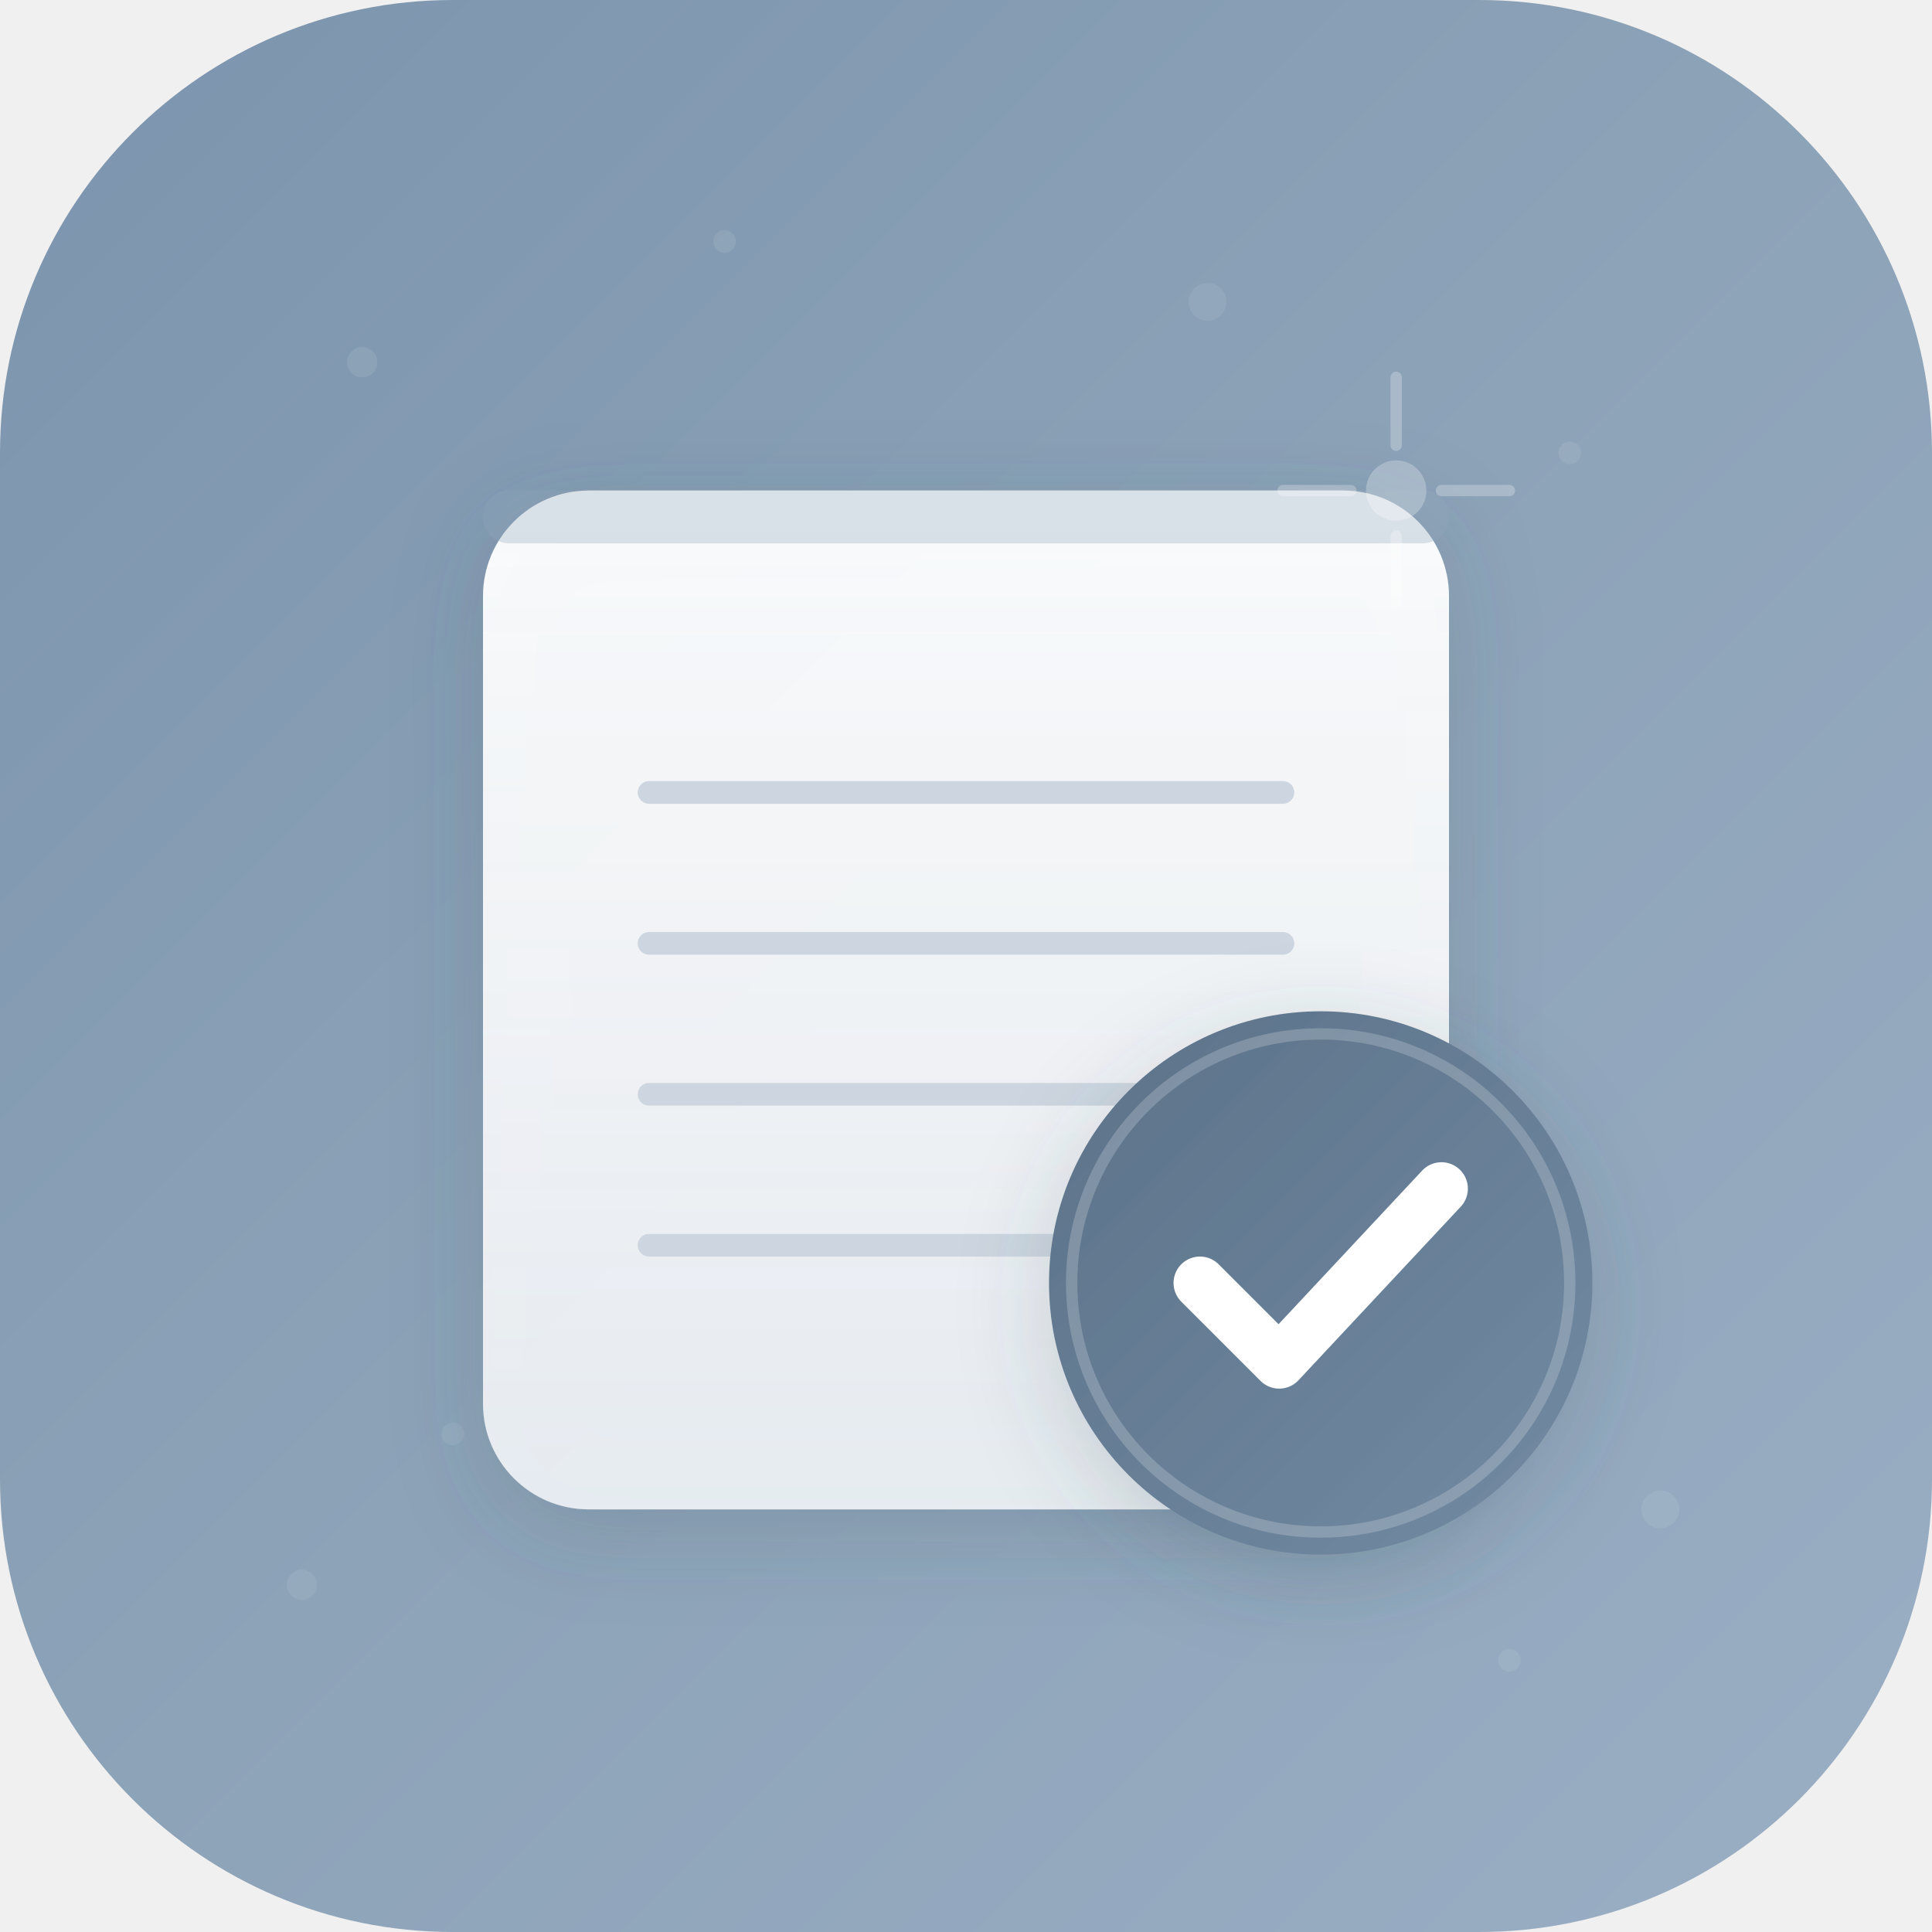
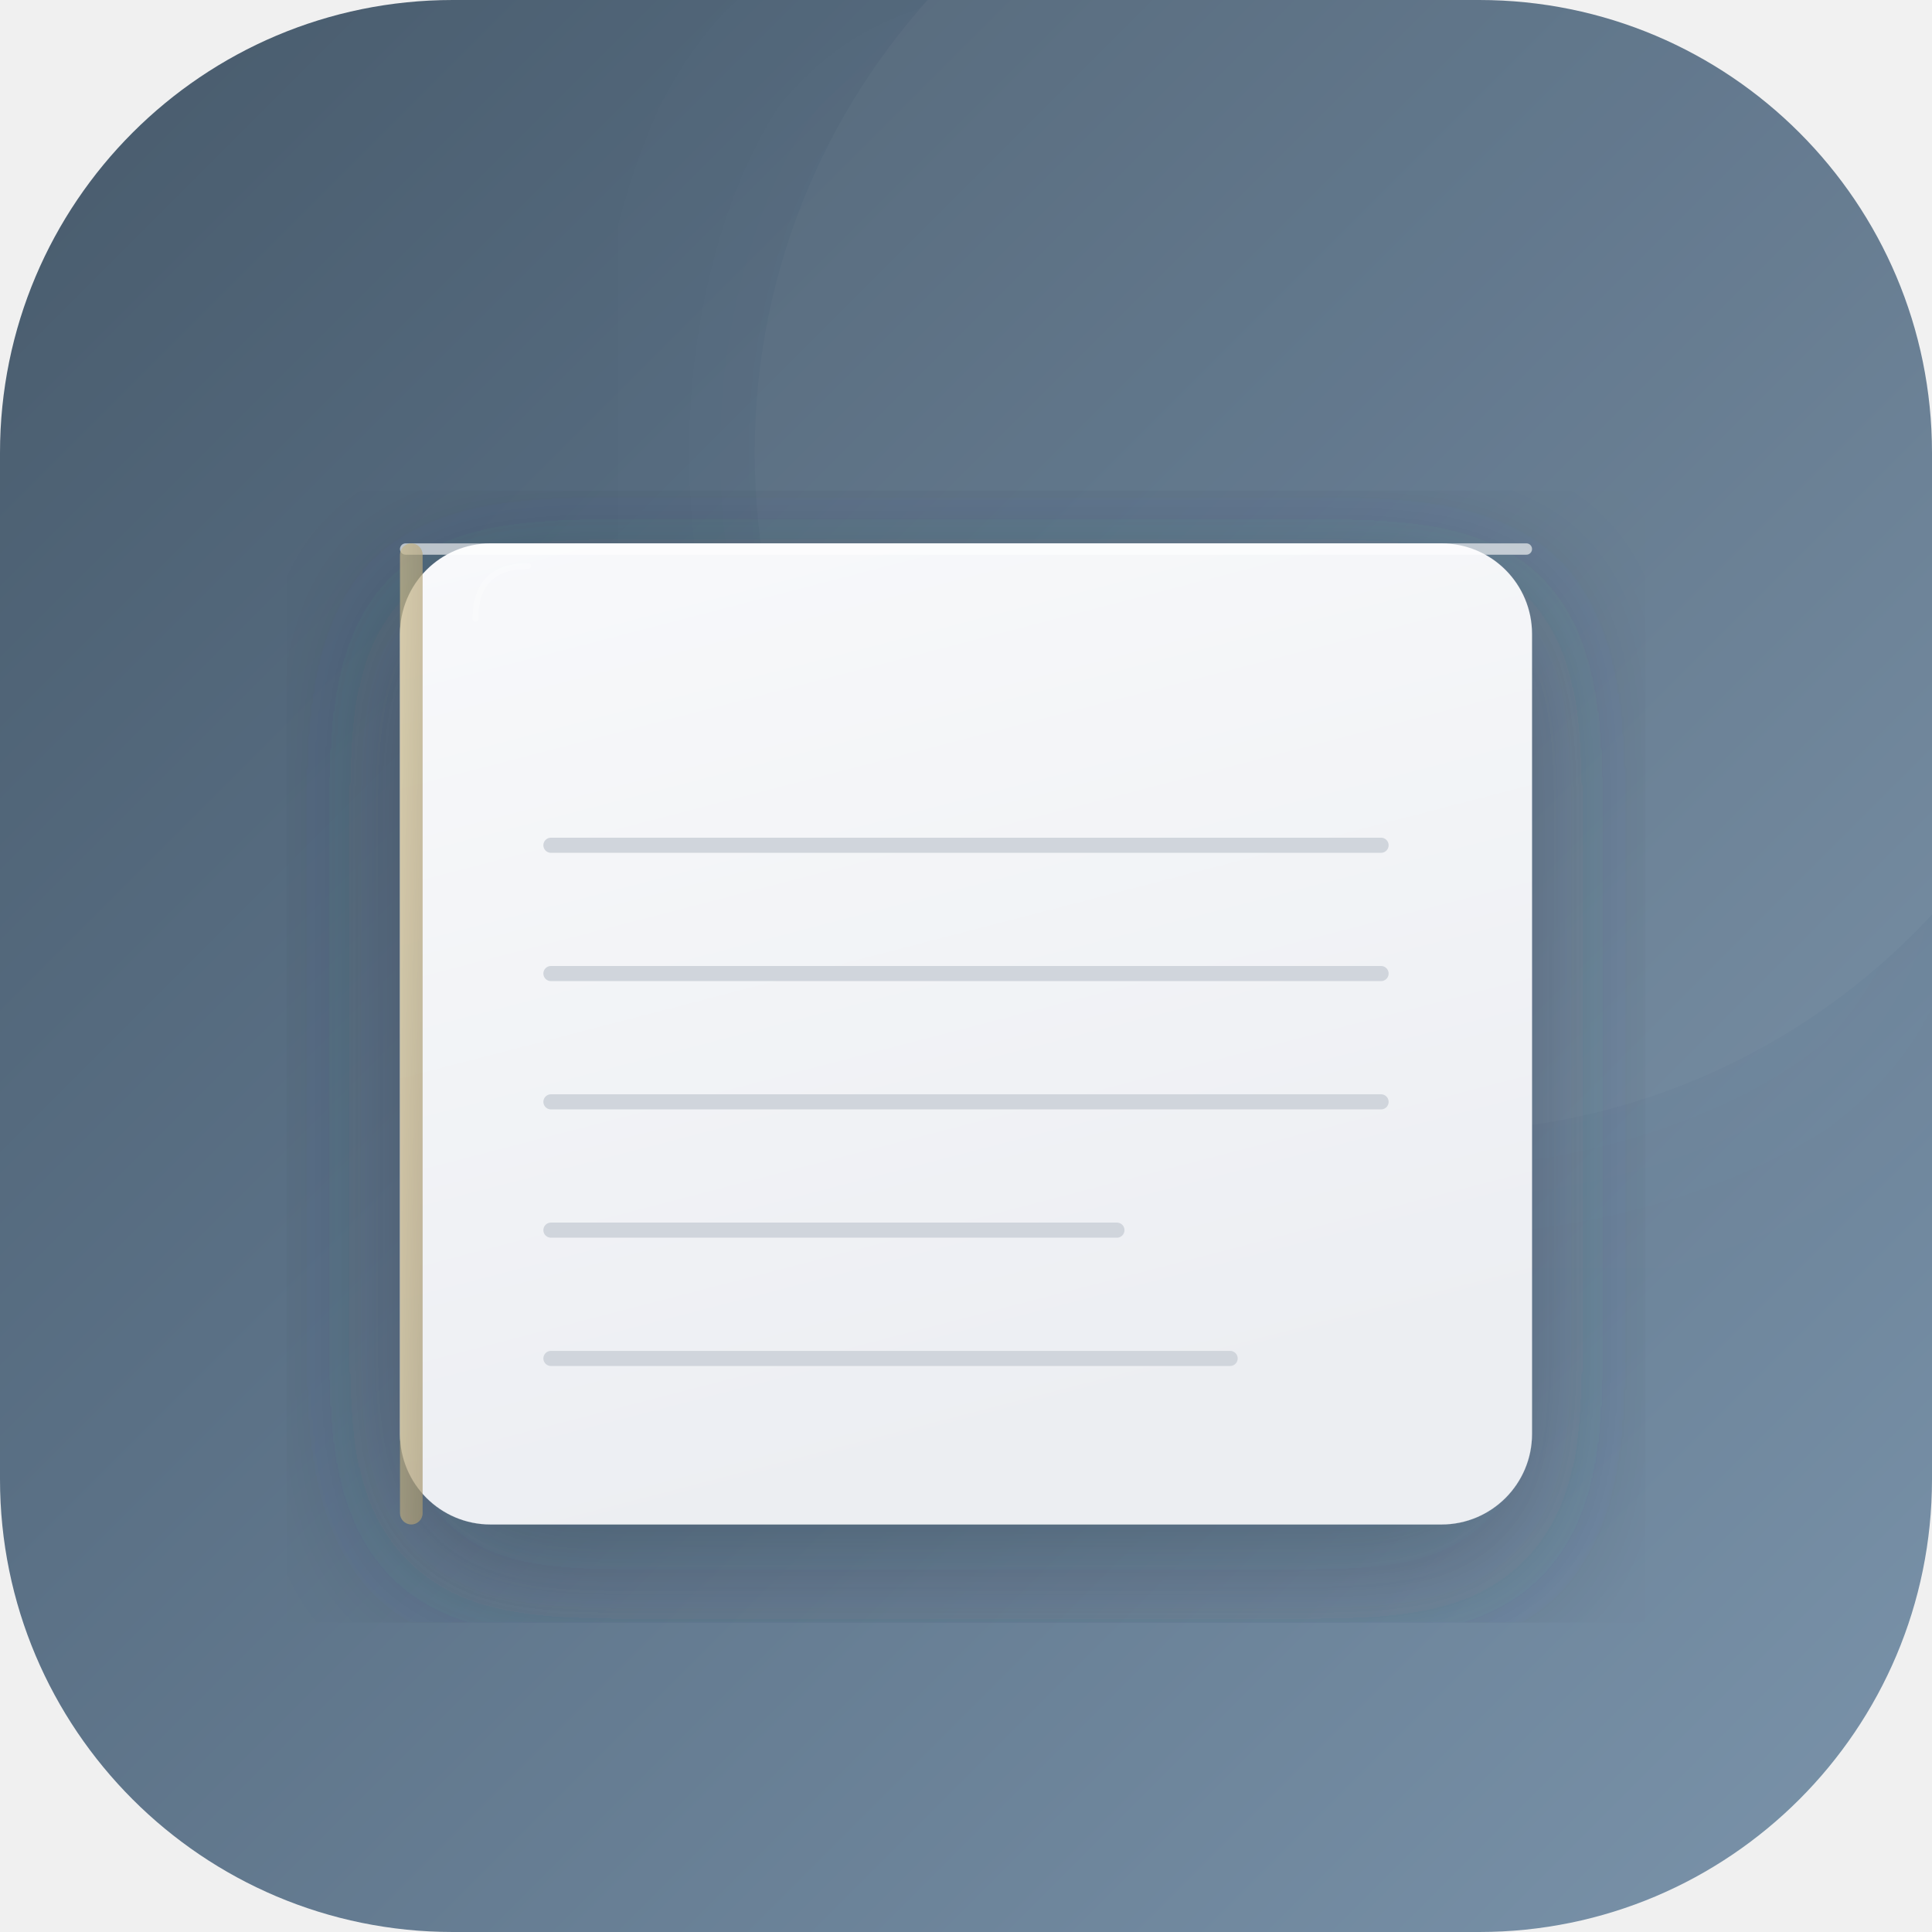
<svg xmlns="http://www.w3.org/2000/svg" viewBox="0 0 512 512">
  <defs>
-     <linearGradient id="bg" x1="0" y1="0" x2="1" y2="1">
-       <stop offset="0%" stop-color="#7B94AD" />
-       <stop offset="50%" stop-color="#8DA3B8" />
-       <stop offset="100%" stop-color="#9AAEC4" />
+     <linearGradient id="sky" x1="0" y1="0" x2="1" y2="1">
+       <stop offset="0%" stop-color="#475A6B" />
+       <stop offset="40%" stop-color="#5A7085" />
+       <stop offset="100%" stop-color="#7B94AB" />
    </linearGradient>
-     <linearGradient id="card" x1="0" y1="0" x2="0" y2="1">
-       <stop offset="0%" stop-color="#FFFFFF" stop-opacity="0.95" />
-       <stop offset="100%" stop-color="#F0F3F7" stop-opacity="0.9" />
+     <linearGradient id="cardGrad" x1="0" y1="0" x2="0.3" y2="1">
+       <stop offset="0%" stop-color="#F8F9FB" />
+       <stop offset="100%" stop-color="#ECEEF2" />
    </linearGradient>
-     <linearGradient id="check" x1="0" y1="0" x2="1" y2="1">
-       <stop offset="0%" stop-color="#5C7289" />
-       <stop offset="100%" stop-color="#728BA3" />
+     <linearGradient id="accent" x1="0" y1="0" x2="1" y2="1">
+       <stop offset="0%" stop-color="#C8B88A" />
+       <stop offset="100%" stop-color="#A89870" />
    </linearGradient>
-     <filter id="softShadow" x="-20%" y="-20%" width="140%" height="140%">
-       <feDropShadow dx="0" dy="6" stdDeviation="12" flood-color="#3D4D5D" flood-opacity="0.2" />
+     <filter id="cardShadow">
+       <feDropShadow dx="0" dy="12" stdDeviation="20" flood-color="#2D3845" flood-opacity="0.35" />
    </filter>
-     <filter id="innerGlow" x="-10%" y="-10%" width="120%" height="120%">
-       <feDropShadow dx="0" dy="2" stdDeviation="4" flood-color="#3D4D5D" flood-opacity="0.1" />
+     <filter id="softLight">
+       <feGaussianBlur stdDeviation="30" result="blur" />
+       <feComposite in="SourceGraphic" in2="blur" operator="over" />
    </filter>
  </defs>
-   <rect width="512" height="512" rx="120" fill="url(#bg)" />
-   <g opacity="0.08">
-     <circle cx="96" cy="96" r="4" fill="white" />
-     <circle cx="192" cy="64" r="3" fill="white" />
-     <circle cx="320" cy="80" r="5" fill="white" />
-     <circle cx="416" cy="120" r="3" fill="white" />
-     <circle cx="80" cy="420" r="4" fill="white" />
-     <circle cx="440" cy="400" r="5" fill="white" />
-     <circle cx="400" cy="440" r="3" fill="white" />
-     <circle cx="120" cy="380" r="3" fill="white" />
+   <rect width="512" height="512" rx="120" fill="url(#sky)" />
+   <circle cx="380" cy="120" r="180" fill="white" opacity="0.04" filter="url(#softLight)" />
+   <g filter="url(#cardShadow)">
+     <rect x="106" y="144" width="300" height="260" rx="24" fill="url(#cardGrad)" />
+     <line x1="146" y1="224" x2="366" y2="224" stroke="#D0D5DC" stroke-width="4" stroke-linecap="round" />
+     <line x1="146" y1="258" x2="366" y2="258" stroke="#D0D5DC" stroke-width="4" stroke-linecap="round" />
+     <line x1="146" y1="292" x2="366" y2="292" stroke="#D0D5DC" stroke-width="4" stroke-linecap="round" />
+     <line x1="146" y1="326" x2="296" y2="326" stroke="#D0D5DC" stroke-width="4" stroke-linecap="round" />
+     <line x1="146" y1="360" x2="326" y2="360" stroke="#D0D5DC" stroke-width="4" stroke-linecap="round" />
+     <rect x="106" y="144" width="300" height="3" rx="1.5" fill="white" opacity="0.6" />
  </g>
-   <g filter="url(#softShadow)">
-     <rect x="128" y="130" width="256" height="270" rx="28" fill="url(#card)" />
-     <line x1="172" y1="210" x2="340" y2="210" stroke="#CDD6E0" stroke-width="6" stroke-linecap="round" />
-     <line x1="172" y1="250" x2="340" y2="250" stroke="#CDD6E0" stroke-width="6" stroke-linecap="round" />
-     <line x1="172" y1="290" x2="340" y2="290" stroke="#CDD6E0" stroke-width="6" stroke-linecap="round" />
-     <line x1="172" y1="330" x2="290" y2="330" stroke="#CDD6E0" stroke-width="6" stroke-linecap="round" />
-     <rect x="128" y="130" width="256" height="14" rx="7" fill="#8DA3B8" opacity="0.3" />
-   </g>
-   <g filter="url(#softShadow)">
-     <circle cx="350" cy="340" r="72" fill="url(#check)" />
-     <circle cx="350" cy="340" r="66" fill="none" stroke="white" stroke-opacity="0.2" stroke-width="3" />
-     <path d="M318 340 L339 361 L382 315" fill="none" stroke="white" stroke-width="14" stroke-linecap="round" stroke-linejoin="round" />
-   </g>
-   <g opacity="0.25">
-     <circle cx="370" cy="130" r="8" fill="white" />
-     <line x1="370" y1="100" x2="370" y2="118" stroke="white" stroke-width="3" stroke-linecap="round" />
-     <line x1="370" y1="142" x2="370" y2="160" stroke="white" stroke-width="3" stroke-linecap="round" />
-     <line x1="340" y1="130" x2="358" y2="130" stroke="white" stroke-width="3" stroke-linecap="round" />
-     <line x1="382" y1="130" x2="400" y2="130" stroke="white" stroke-width="3" stroke-linecap="round" />
-   </g>
+   <rect x="106" y="144" width="6" height="260" rx="3" fill="url(#accent)" opacity="0.7" />
+   <path d="M126 164 Q126 150 140 150" fill="none" stroke="white" stroke-width="1.5" stroke-linecap="round" opacity="0.3" />
</svg>
